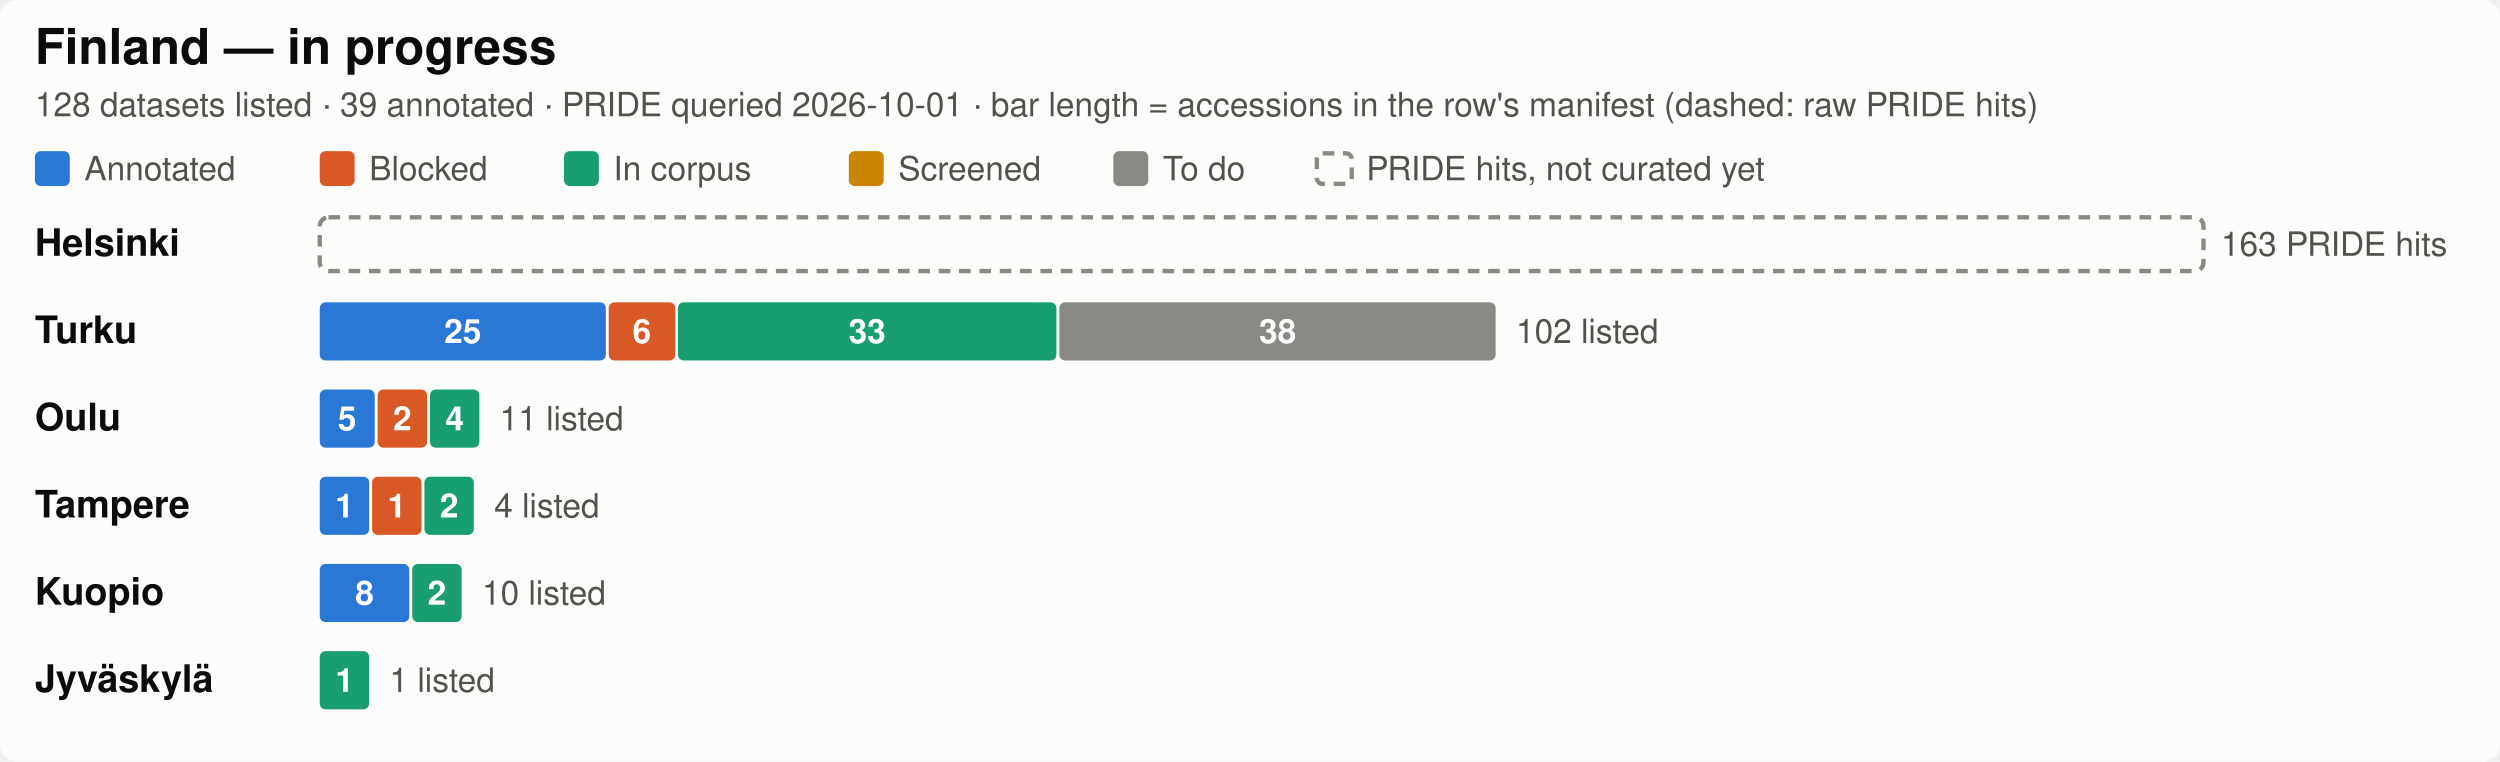
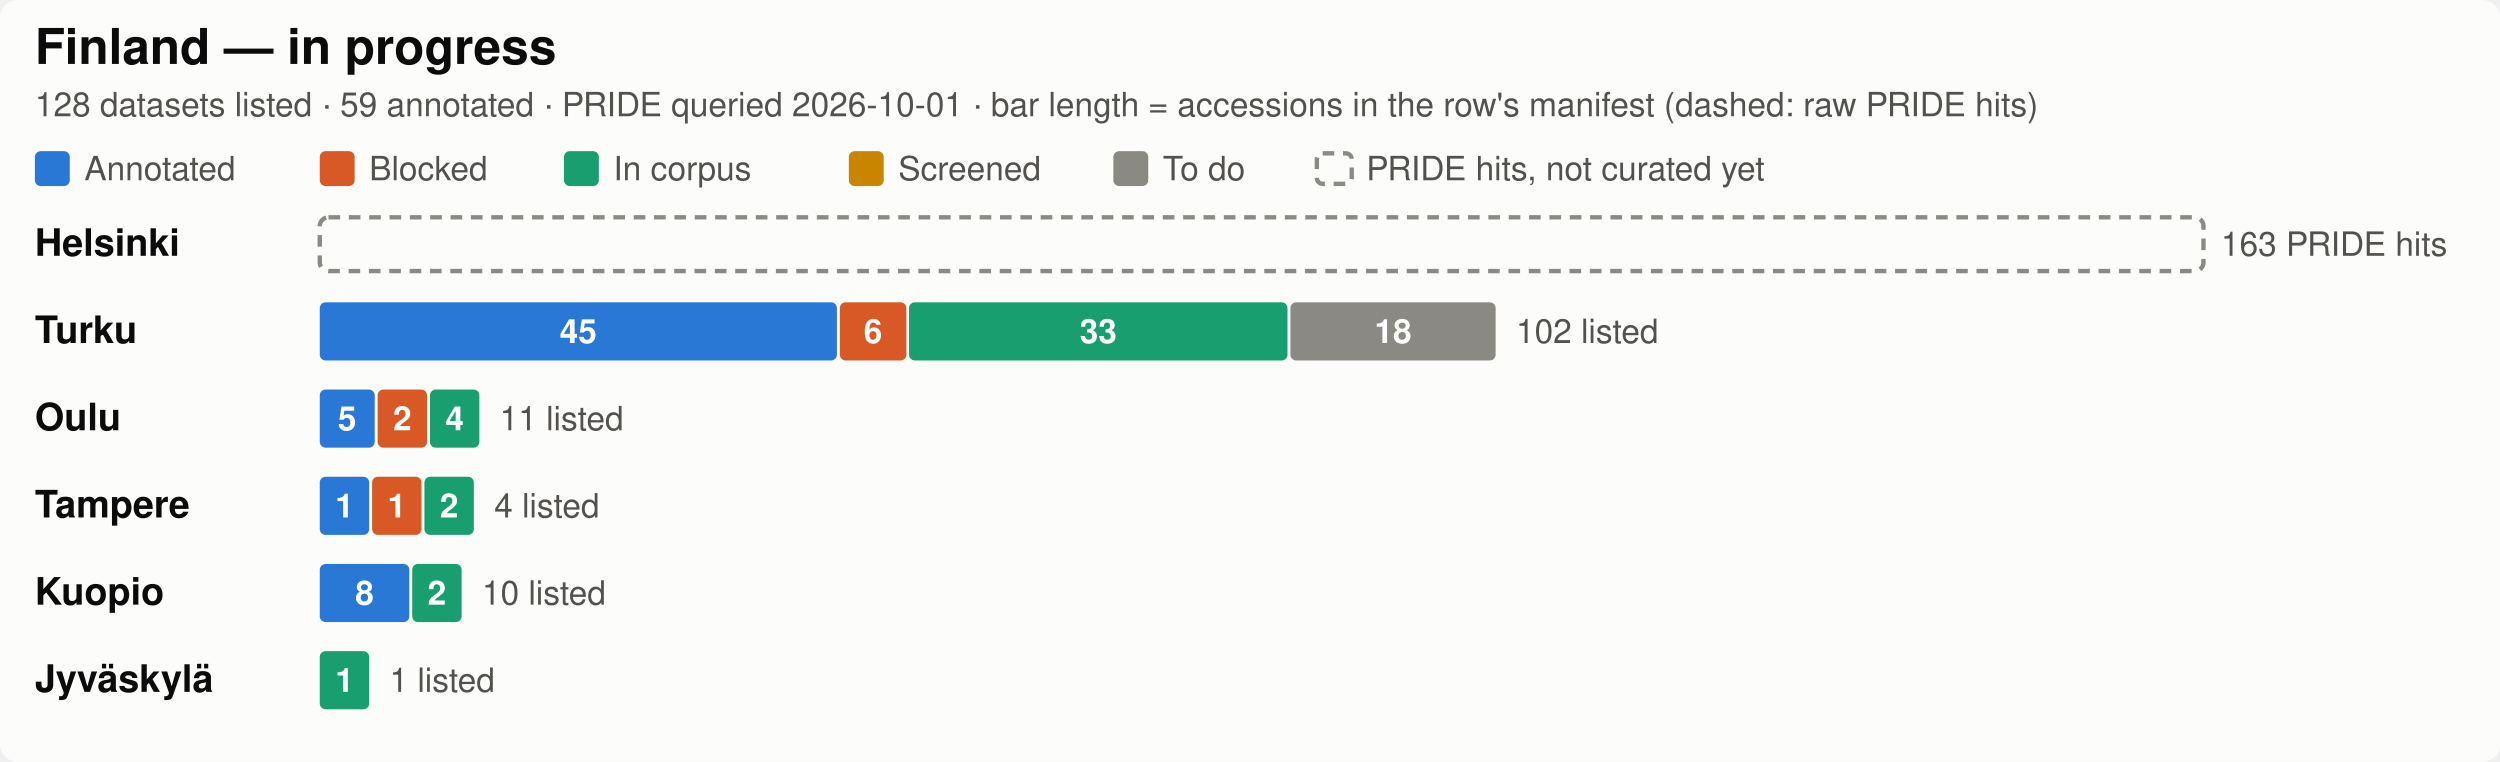
<svg xmlns="http://www.w3.org/2000/svg" width="860" height="262" viewBox="0 0 860 262" role="img" aria-label="Finland SDRF progress by city">
  <style>
  .bg { fill: #fcfcfb; }
  .title { fill: #0b0b0b; font-size: 17px; font-weight: 600; }
  .city { fill: #0b0b0b; font-size: 13px; font-weight: 600; }
  .sub, .legend, .total { fill: #52514e; font-size: 11.5px; }
  .seg { font-size: 11.5px; font-weight: 600; fill: #ffffff; font-variant-numeric: tabular-nums; }
  .uncurated { fill: none; stroke: #8a8983; stroke-width: 1.5; stroke-dasharray: 4 3; }
  text { font-family: -apple-system, "Segoe UI", Helvetica, Arial, sans-serif; }
  .c-annotated { fill: #2a78d6; }
  .c-blocked { fill: #d95926; }
  .c-in_corpus { fill: #199e70; }
  .c-screened { fill: #c98500; }
  .c-todo { fill: #8a8983; }

  @media (prefers-color-scheme: dark) {
    .bg { fill: #1a1a19; }
    .title, .city { fill: #ffffff; }
    .sub, .legend, .total { fill: #c3c2b7; }
    .uncurated { stroke: #8f8e86; }
    .c-annotated { fill: #3987e5; }
    .c-blocked { fill: #d95926; }
    .c-in_corpus { fill: #199e70; }
    .c-screened { fill: #c98500; }
    .c-todo { fill: #6b6a65; }
  }
</style>
  <rect class="bg" width="860" height="262" rx="6" />
  <text class="title" x="12" y="22">Finland — in progress</text>
-   <text class="sub" x="12" y="40">128 datasets listed · 39 annotated · PRIDE queried 2026-10-01 · bar length = accessions in the row's manifest (dashed: raw PRIDE hits)</text>
+   <text class="sub" x="12" y="40">128 datasets listed · 59 annotated · PRIDE queried 2026-10-01 · bar length = accessions in the row's manifest (dashed: raw PRIDE hits)</text>
  <rect class="c-annotated" fill="#2a78d6" x="12" y="52" width="12" height="12" rx="2" />
  <text class="legend" x="29" y="62">Annotated</text>
  <rect class="c-blocked" fill="#d95926" x="110" y="52" width="12" height="12" rx="2" />
  <text class="legend" x="127" y="62">Blocked</text>
  <rect class="c-in_corpus" fill="#199e70" x="194" y="52" width="12" height="12" rx="2" />
  <text class="legend" x="211" y="62">In corpus</text>
  <rect class="c-screened" fill="#c98500" x="292" y="52" width="12" height="12" rx="2" />
  <text class="legend" x="309" y="62">Screened</text>
  <rect class="c-todo" fill="#8a8983" x="383" y="52" width="12" height="12" rx="2" />
  <text class="legend" x="400" y="62">To do</text>
  <rect class="uncurated" fill="none" stroke="#8a8983" x="453" y="52.75" width="12" height="10.5" rx="2" />
  <text class="legend" x="470" y="62">PRIDE hits, not curated yet</text>
  <text class="city" x="12" y="88.0">Helsinki</text>
  <rect class="uncurated" fill="none" stroke="#8a8983" x="110" y="74.75" width="648.0" height="18.5" rx="3" />
  <text class="total" x="764.0" y="88.0">163 PRIDE hits</text>
  <text class="city" x="12" y="118.0">Turku</text>
-   <rect class="c-annotated" fill="#2a78d6" x="110.0" y="104" width="98.4" height="20" rx="2" />
-   <text class="seg" x="159.2" y="118.0" text-anchor="middle">25</text>
-   <rect class="c-blocked" fill="#d95926" x="209.4" y="104" width="22.9" height="20" rx="2" />
-   <text class="seg" x="220.8" y="118.0" text-anchor="middle">6</text>
-   <rect class="c-in_corpus" fill="#199e70" x="233.2" y="104" width="130.2" height="20" rx="2" />
-   <text class="seg" x="298.3" y="118.0" text-anchor="middle">33</text>
-   <rect class="c-todo" fill="#8a8983" x="364.4" y="104" width="150.1" height="20" rx="2" />
-   <text class="seg" x="439.5" y="118.0" text-anchor="middle">38</text>
+   <rect class="c-annotated" fill="#2a78d6" x="110.0" y="104" width="177.9" height="20" rx="2" />
+   <text class="seg" x="198.9" y="118.0" text-anchor="middle">45</text>
+   <rect class="c-blocked" fill="#d95926" x="288.9" y="104" width="22.9" height="20" rx="2" />
+   <text class="seg" x="300.3" y="118.0" text-anchor="middle">6</text>
+   <rect class="c-in_corpus" fill="#199e70" x="312.7" y="104" width="130.2" height="20" rx="2" />
+   <text class="seg" x="377.8" y="118.0" text-anchor="middle">33</text>
+   <rect class="c-todo" fill="#8a8983" x="443.9" y="104" width="70.6" height="20" rx="2" />
+   <text class="seg" x="479.2" y="118.0" text-anchor="middle">18</text>
  <text class="total" x="521.5" y="118.0">102 listed</text>
  <text class="city" x="12" y="148.0">Oulu</text>
  <rect class="c-annotated" fill="#2a78d6" x="110.0" y="134" width="18.9" height="20" rx="2" />
  <text class="seg" x="119.4" y="148.0" text-anchor="middle">5</text>
  <rect class="c-blocked" fill="#d95926" x="129.9" y="134" width="17.0" height="20" rx="2" />
  <text class="seg" x="138.4" y="148.0" text-anchor="middle">2</text>
  <rect class="c-in_corpus" fill="#199e70" x="147.9" y="134" width="17.0" height="20" rx="2" />
  <text class="seg" x="156.4" y="148.0" text-anchor="middle">4</text>
  <text class="total" x="171.9" y="148.0">11 listed</text>
  <text class="city" x="12" y="178.0">Tampere</text>
  <rect class="c-annotated" fill="#2a78d6" x="110.0" y="164" width="17.0" height="20" rx="2" />
  <text class="seg" x="118.5" y="178.0" text-anchor="middle">1</text>
  <rect class="c-blocked" fill="#d95926" x="128.0" y="164" width="17.0" height="20" rx="2" />
  <text class="seg" x="136.5" y="178.0" text-anchor="middle">1</text>
  <rect class="c-in_corpus" fill="#199e70" x="146.0" y="164" width="17.0" height="20" rx="2" />
  <text class="seg" x="154.5" y="178.0" text-anchor="middle">2</text>
  <text class="total" x="170.0" y="178.0">4 listed</text>
  <text class="city" x="12" y="208.0">Kuopio</text>
  <rect class="c-annotated" fill="#2a78d6" x="110.0" y="194" width="30.8" height="20" rx="2" />
  <text class="seg" x="125.4" y="208.0" text-anchor="middle">8</text>
  <rect class="c-in_corpus" fill="#199e70" x="141.8" y="194" width="17.0" height="20" rx="2" />
  <text class="seg" x="150.3" y="208.0" text-anchor="middle">2</text>
  <text class="total" x="165.8" y="208.0">10 listed</text>
  <text class="city" x="12" y="238.0">Jyväskylä</text>
  <rect class="c-in_corpus" fill="#199e70" x="110.0" y="224" width="17.0" height="20" rx="2" />
  <text class="seg" x="118.5" y="238.0" text-anchor="middle">1</text>
  <text class="total" x="134.0" y="238.0">1 listed</text>
</svg>
